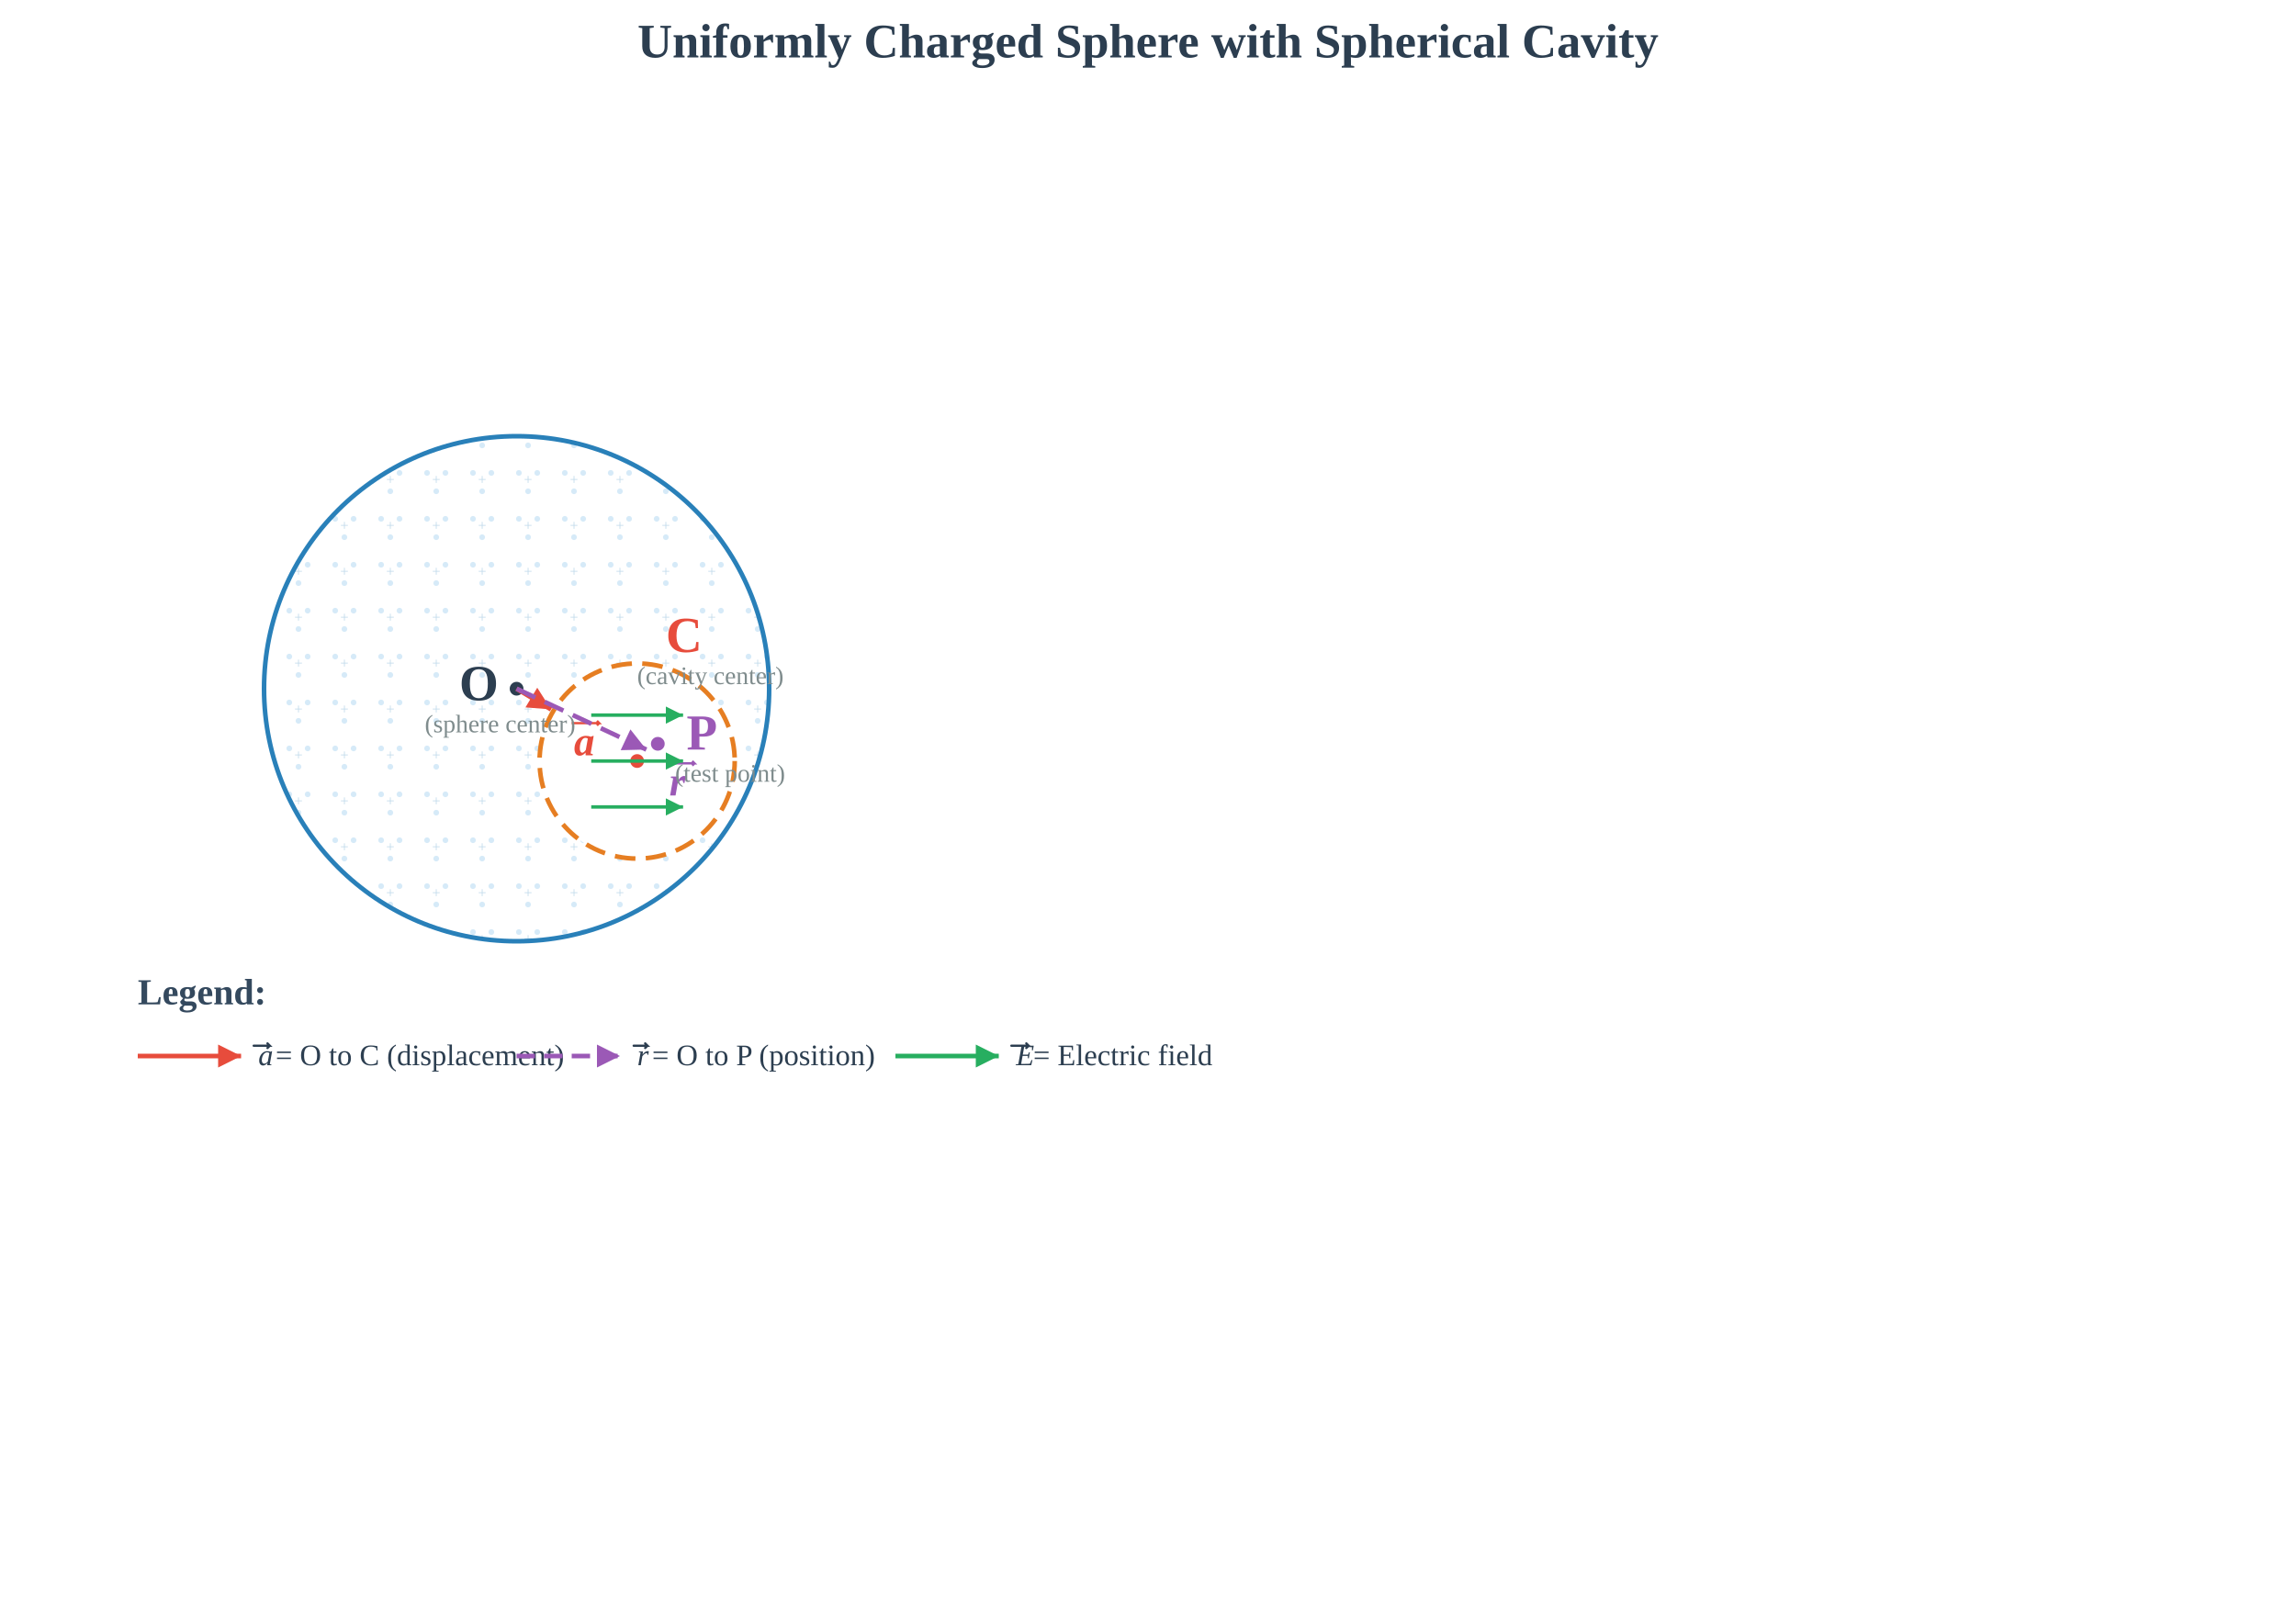
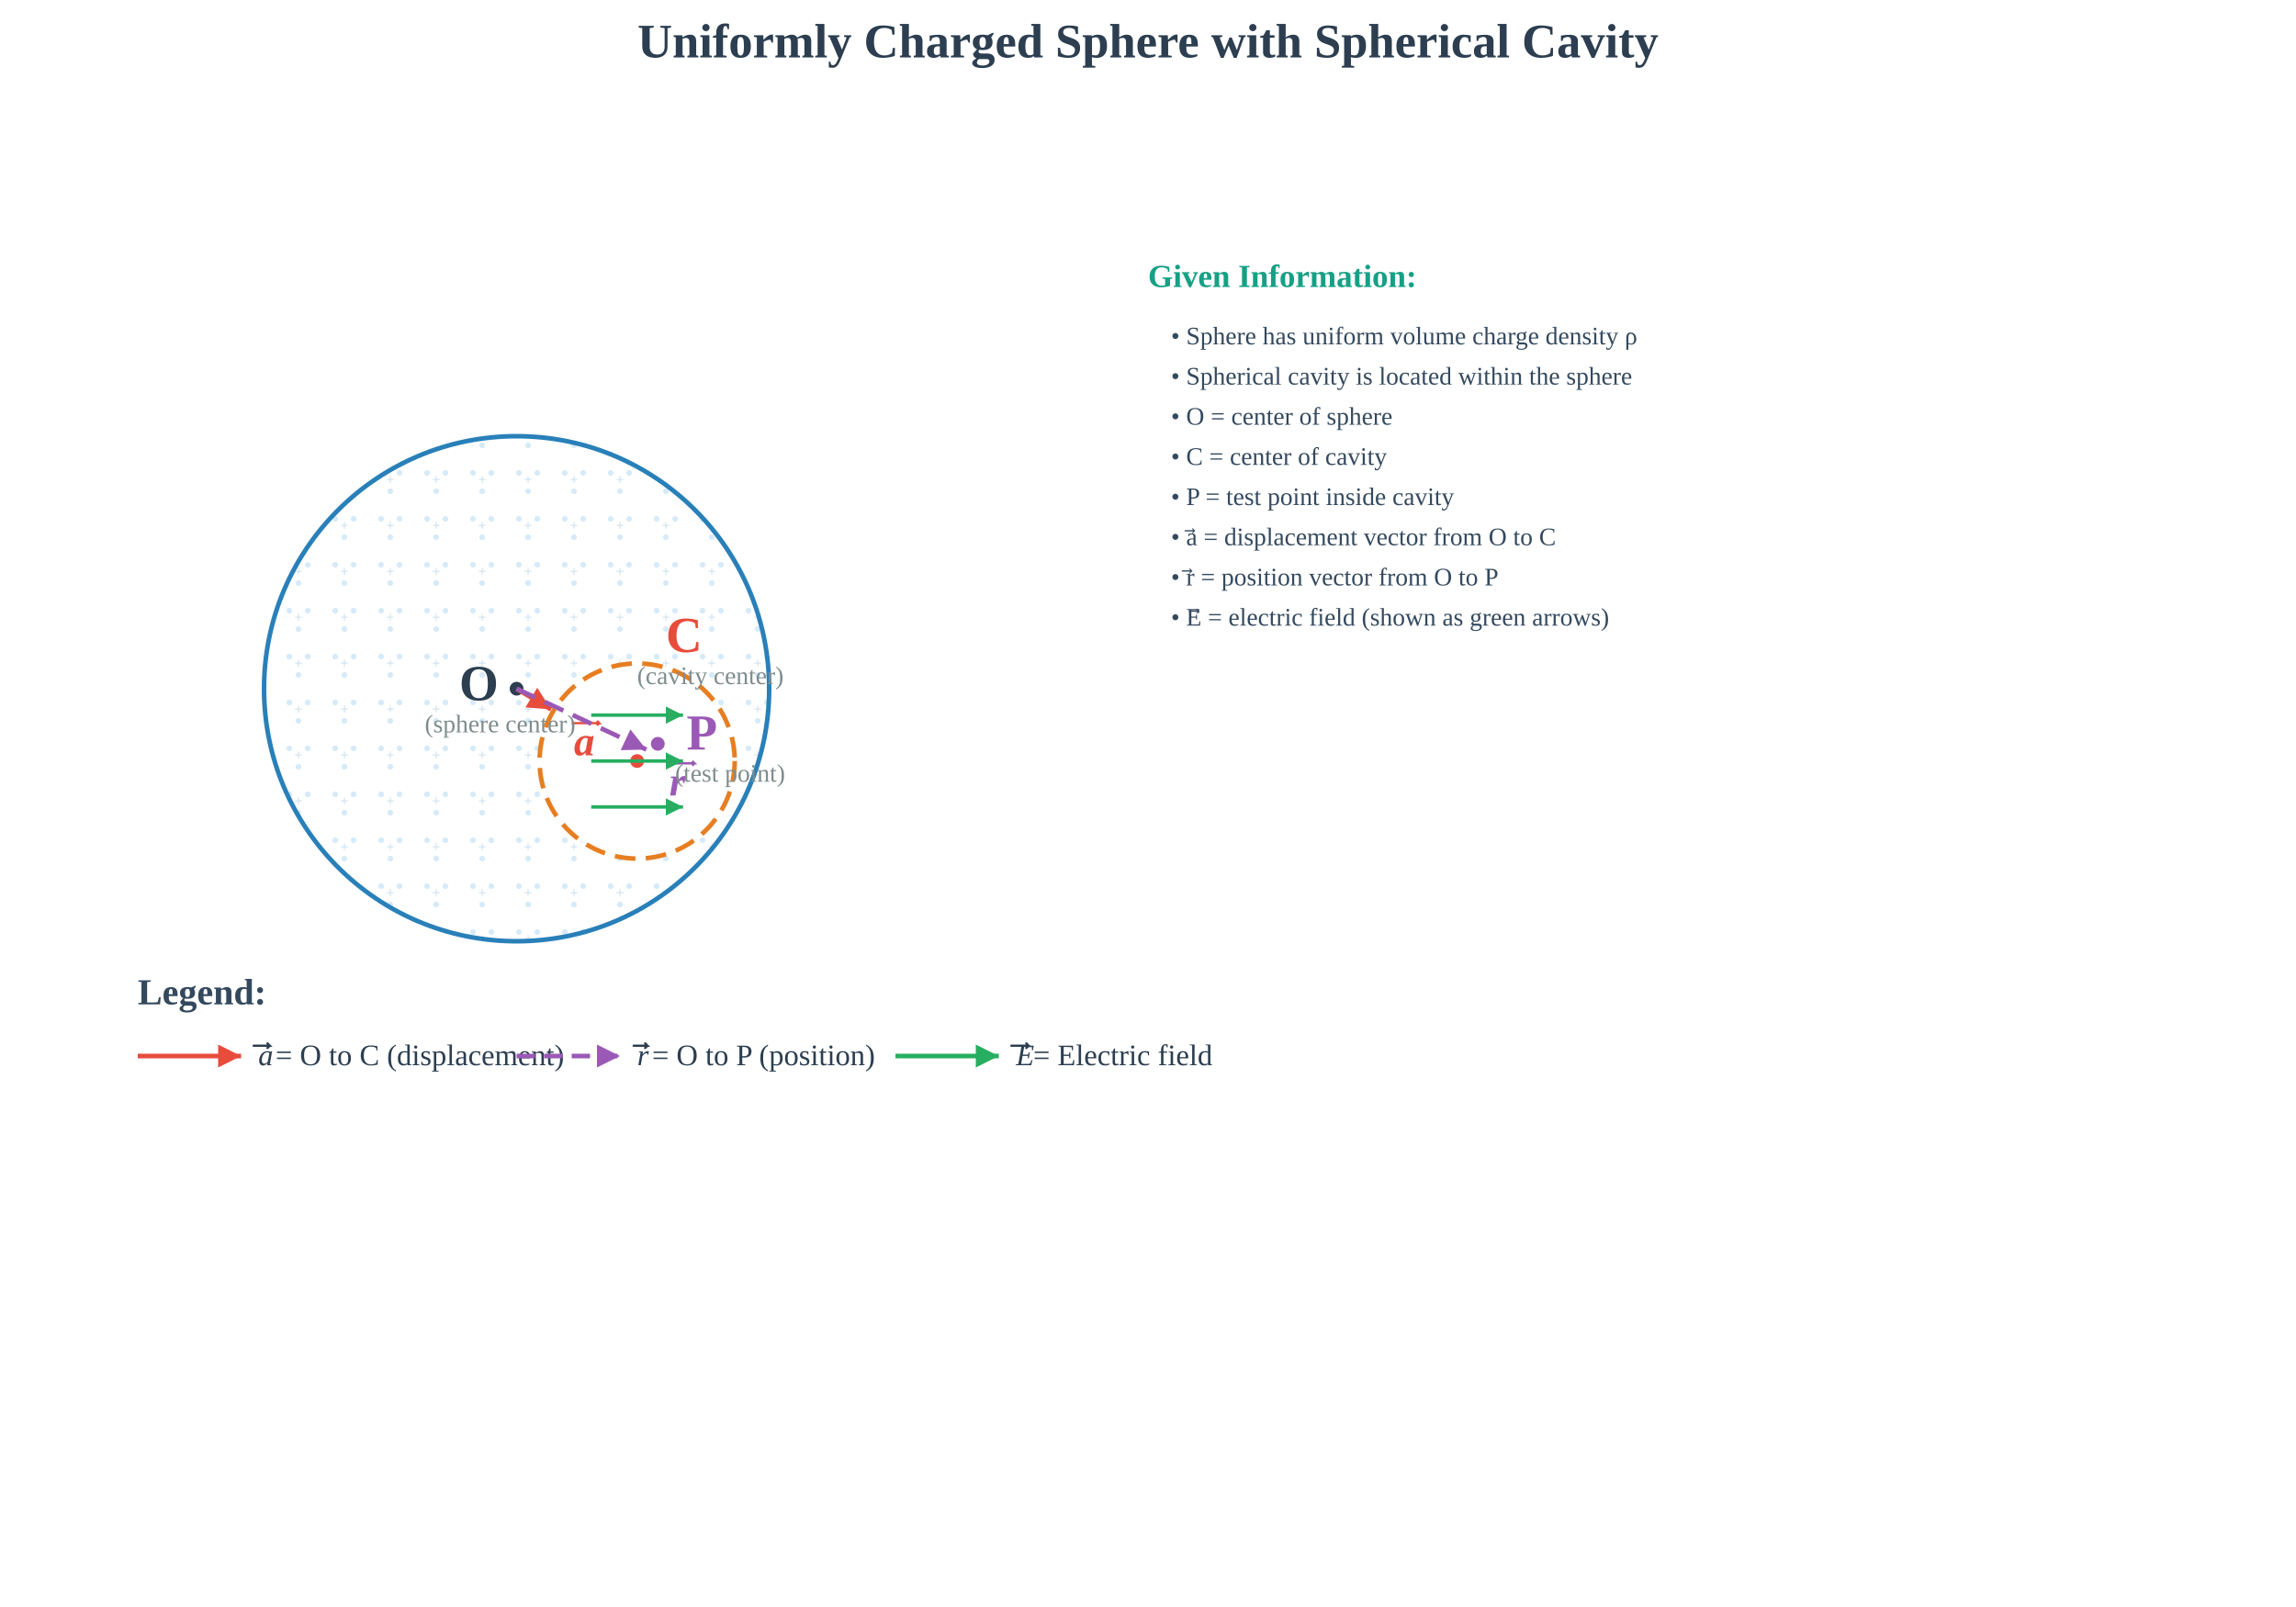
<svg xmlns="http://www.w3.org/2000/svg" viewBox="0 0 2000 1400">
  <rect width="2000" height="1400" fill="#ffffff" />
  <defs>
    <marker id="arrowRed" markerWidth="5" markerHeight="5" refX="5" refY="2.5" orient="auto">
      <path d="M 0 0 L 5 2.5 L 0 5 z" fill="#e74c3c" />
    </marker>
    <marker id="arrowBlue" markerWidth="5" markerHeight="5" refX="5" refY="2.5" orient="auto">
      <path d="M 0 0 L 5 2.5 L 0 5 z" fill="#3498db" />
    </marker>
    <marker id="arrowGreen" markerWidth="5" markerHeight="5" refX="5" refY="2.5" orient="auto">
      <path d="M 0 0 L 5 2.5 L 0 5 z" fill="#27ae60" />
    </marker>
    <marker id="arrowPurple" markerWidth="5" markerHeight="5" refX="5" refY="2.5" orient="auto">
      <path d="M 0 0 L 5 2.5 L 0 5 z" fill="#9b59b6" />
    </marker>
    <pattern id="chargePattern" x="0" y="0" width="40" height="40" patternUnits="userSpaceOnUse">
      <circle cx="12" cy="12" r="2.5" fill="#3498db" opacity="0.2" />
      <circle cx="28" cy="12" r="2.5" fill="#3498db" opacity="0.2" />
      <circle cx="20" cy="28" r="2.5" fill="#3498db" opacity="0.2" />
      <text x="20" y="22" font-size="13" fill="#2980b9" text-anchor="middle" opacity="0.3">+</text>
    </pattern>
  </defs>
  <text x="1000.0" y="50" text-anchor="middle" font-size="42" font-weight="bold" fill="#2c3e50">Uniformly Charged Sphere with Spherical Cavity</text>
  <circle cx="450" cy="600" r="220" fill="url(#chargePattern)" stroke="#2980b9" stroke-width="4" />
  <circle cx="555" cy="663" r="85" fill="white" stroke="#e67e22" stroke-width="4" stroke-dasharray="18,9" />
  <circle cx="450" cy="600" r="6" fill="#2c3e50" />
  <circle cx="555" cy="663" r="6" fill="#e74c3c" />
  <circle cx="573" cy="648" r="6" fill="#9b59b6" />
  <g>
    <line x1="450" y1="600" x2="480" y2="618" stroke="#e74c3c" stroke-width="4" marker-end="url(#arrowRed)" />
    <text x="500" y="658" font-size="36" font-weight="bold" font-style="italic" fill="#e74c3c">a</text>
    <path d="M 498 630 L 522 630 L 520 628 M 522 630 L 520 632" stroke="#e74c3c" stroke-width="2" fill="none" />
  </g>
  <g>
    <line x1="450" y1="600" x2="563" y2="653" stroke="#9b59b6" stroke-width="4" stroke-dasharray="18,9" marker-end="url(#arrowPurple)" />
    <text x="583" y="693" font-size="36" font-weight="bold" font-style="italic" fill="#9b59b6">r</text>
    <path d="M 581 665 L 605 665 L 603 663 M 605 665 L 603 667" stroke="#9b59b6" stroke-width="2" fill="none" />
  </g>
  <line x1="515" y1="623" x2="595" y2="623" stroke="#27ae60" stroke-width="3" marker-end="url(#arrowGreen)" />
  <line x1="515" y1="663" x2="595" y2="663" stroke="#27ae60" stroke-width="3" marker-end="url(#arrowGreen)" />
  <line x1="515" y1="703" x2="595" y2="703" stroke="#27ae60" stroke-width="3" marker-end="url(#arrowGreen)" />
  <text x="400" y="610" font-size="44" font-weight="bold" fill="#2c3e50">O</text>
  <text x="370" y="638" font-size="22" fill="#7f8c8d">(sphere center)</text>
  <text x="580" y="568" font-size="44" font-weight="bold" fill="#e74c3c">C</text>
  <text x="555" y="596" font-size="22" fill="#7f8c8d">(cavity center)</text>
  <text x="598" y="653" font-size="44" font-weight="bold" fill="#9b59b6">P</text>
  <text x="588" y="681" font-size="22" fill="#7f8c8d">(test point)</text>
+   <g id="given-info">
+     <text x="1000" y="250" font-size="28" font-weight="bold" fill="#16a085">Given Information:</text>
+     <text x="1020" y="300" font-size="22" fill="#34495e">• Sphere has uniform volume charge density ρ</text>
+     <text x="1020" y="335" font-size="22" fill="#34495e">• Spherical cavity is located within the sphere</text>
+     <text x="1020" y="370" font-size="22" fill="#34495e">• O = center of sphere</text>
+     <text x="1020" y="405" font-size="22" fill="#34495e">• C = center of cavity</text>
+     <text x="1020" y="440" font-size="22" fill="#34495e">• P = test point inside cavity</text>
+     <text x="1020" y="475" font-size="22" fill="#34495e">• a⃗ = displacement vector from O to C</text>
+     <text x="1020" y="510" font-size="22" fill="#34495e">• r⃗ = position vector from O to P</text>
+     <text x="1020" y="545" font-size="22" fill="#34495e">• E⃗ = electric field (shown as green arrows)</text>
+   </g>
  <g id="legend">
    <text x="120" y="875" font-size="32" font-weight="bold" fill="#34495e">Legend:</text>
    <line x1="120" y1="920" x2="210" y2="920" stroke="#e74c3c" stroke-width="4" marker-end="url(#arrowRed)" />
    <g>
      <text x="225" y="928" font-size="26" fill="#2c3e50" font-style="italic">a</text>
      <path d="M 221 911 L 235 911 L 233 909 M 235 911 L 233 913" stroke="#2c3e50" stroke-width="2" fill="none" stroke-linecap="round" />
      <text x="240" y="928" font-size="26" fill="#2c3e50"> = O to C (displacement)</text>
    </g>
    <line x1="450" y1="920" x2="540" y2="920" stroke="#9b59b6" stroke-width="4" stroke-dasharray="16,8" marker-end="url(#arrowPurple)" />
    <g>
      <text x="555" y="928" font-size="26" fill="#2c3e50" font-style="italic">r</text>
      <path d="M 552 911 L 564 911 L 562 909 M 564 911 L 562 913" stroke="#2c3e50" stroke-width="2" fill="none" stroke-linecap="round" />
      <text x="568" y="928" font-size="26" fill="#2c3e50"> = O to P (position)</text>
    </g>
    <line x1="780" y1="920" x2="870" y2="920" stroke="#27ae60" stroke-width="4" marker-end="url(#arrowGreen)" />
    <g>
      <text x="885" y="928" font-size="26" fill="#2c3e50" font-style="italic">E</text>
      <path d="M 881 911 L 896 911 L 894 909 M 896 911 L 894 913" stroke="#2c3e50" stroke-width="2" fill="none" stroke-linecap="round" />
      <text x="900" y="928" font-size="26" fill="#2c3e50"> = Electric field</text>
    </g>
  </g>
</svg>
